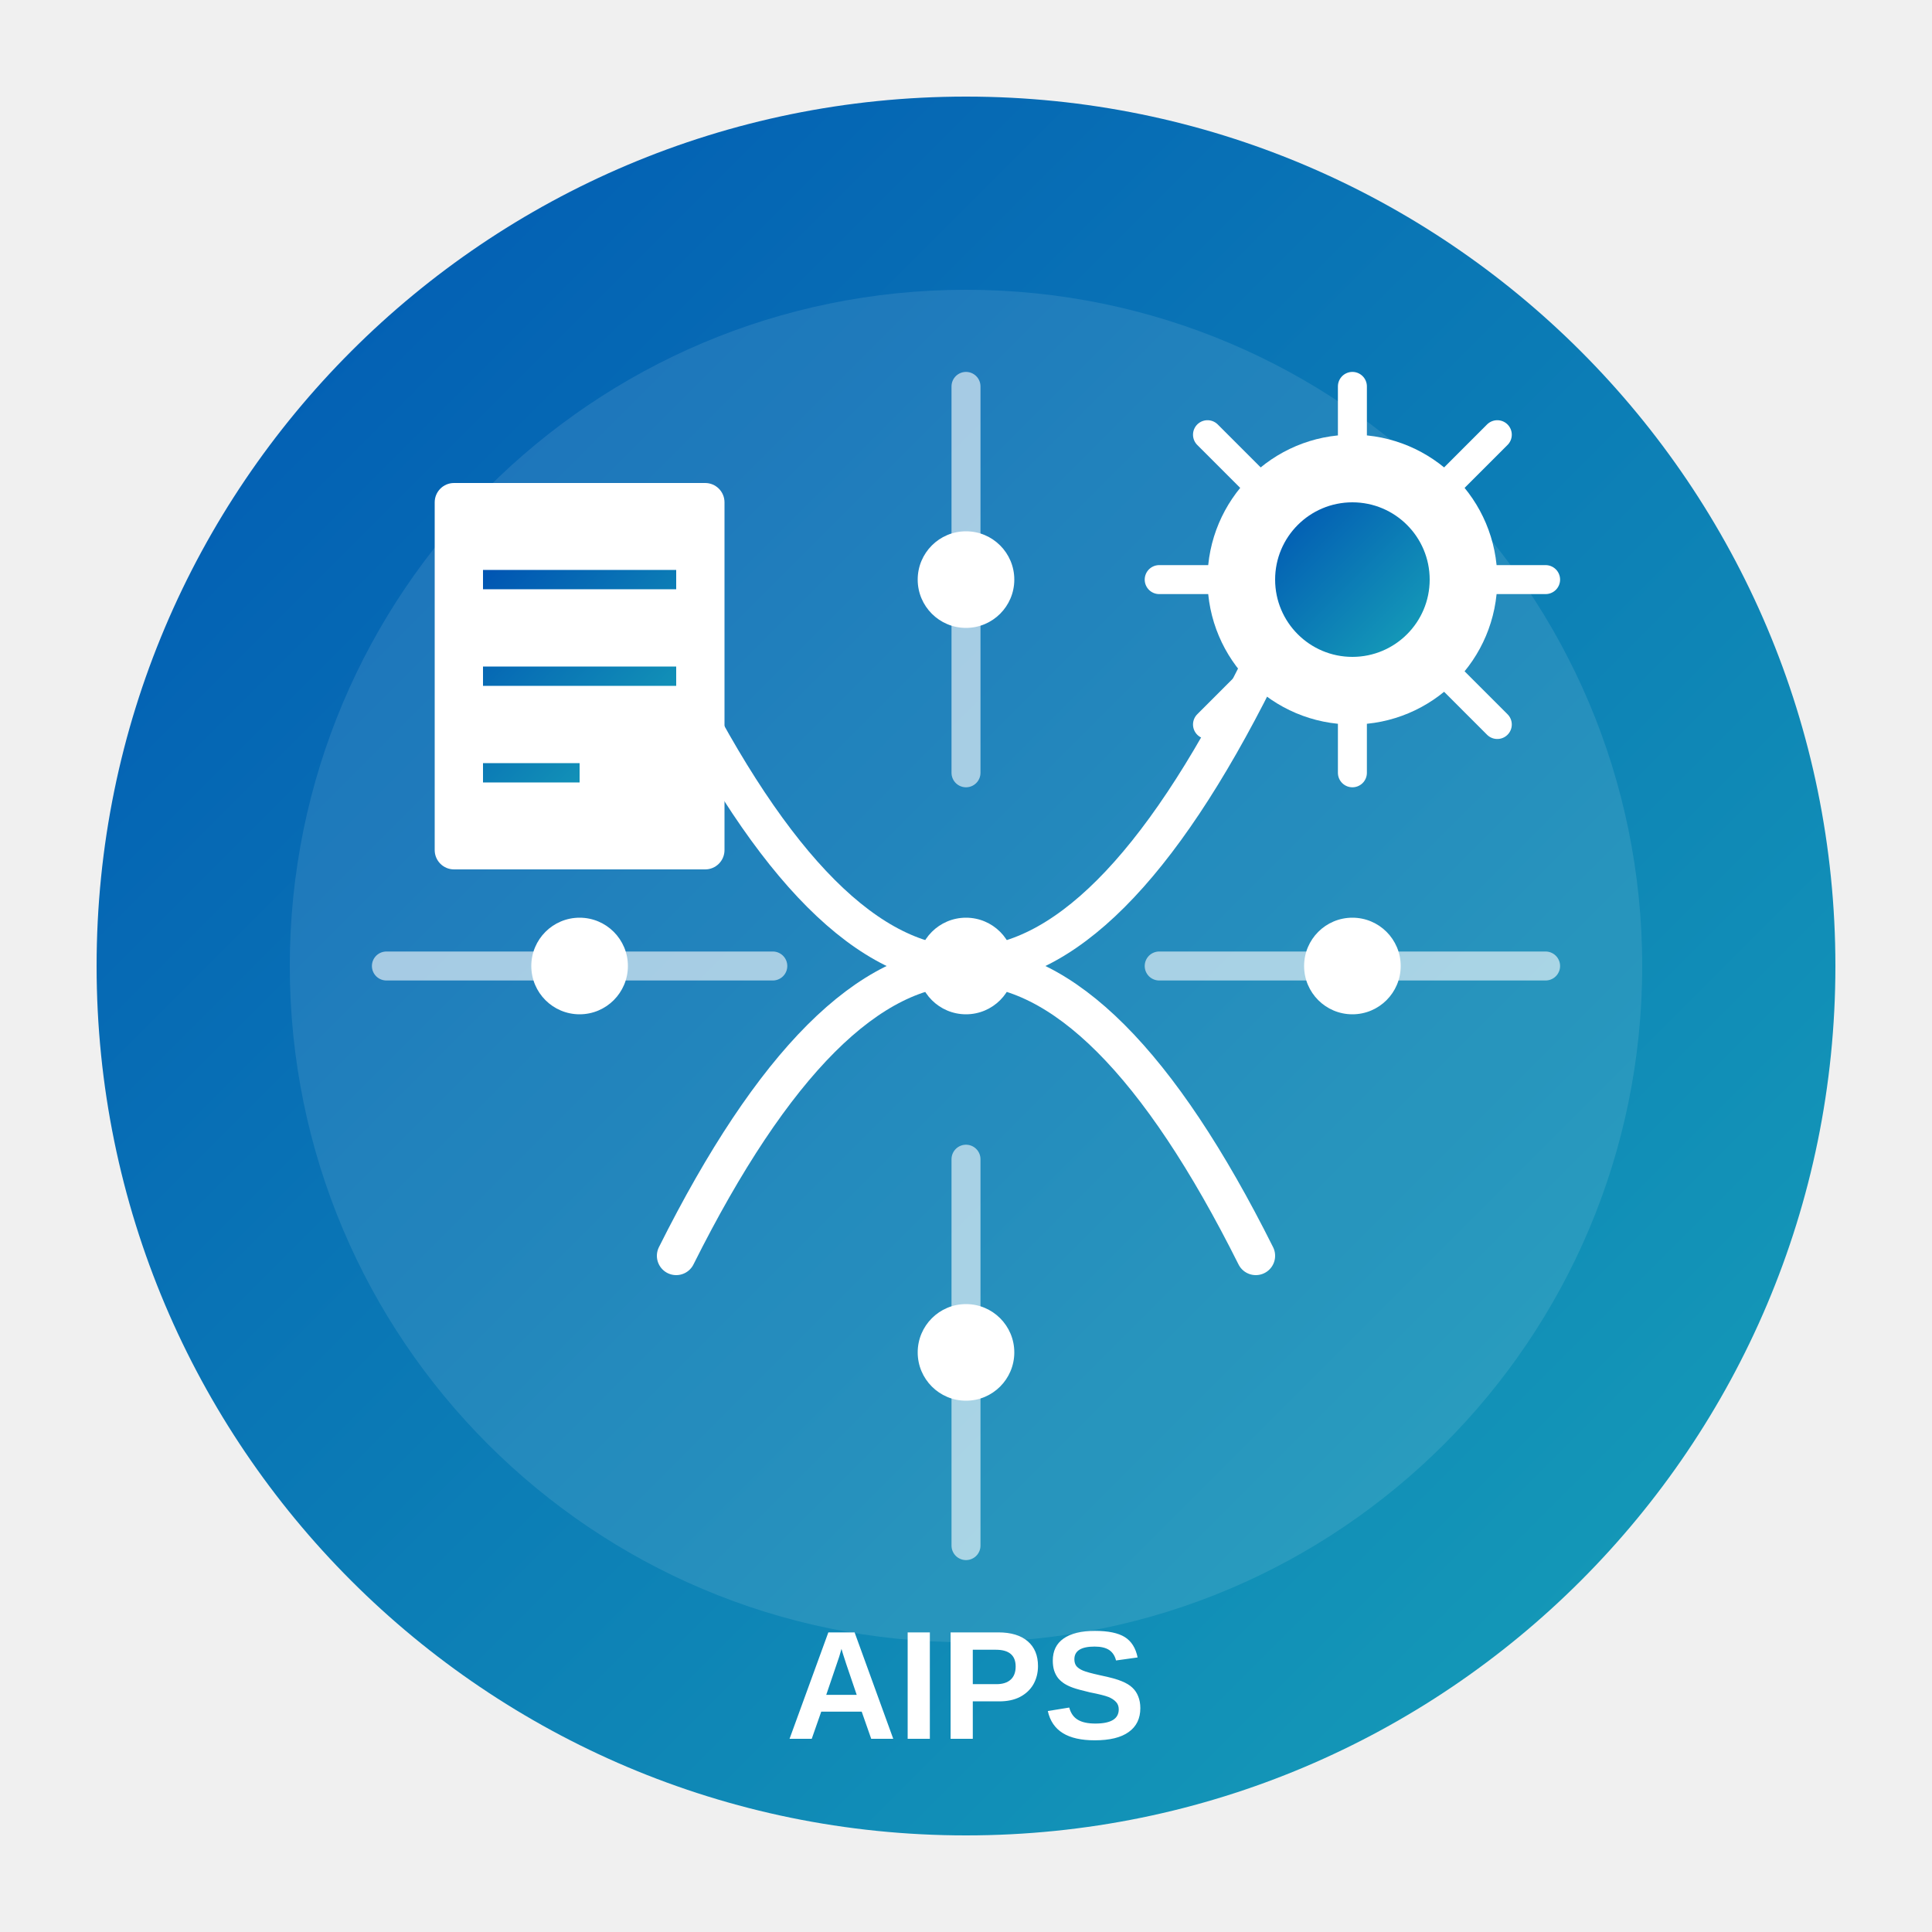
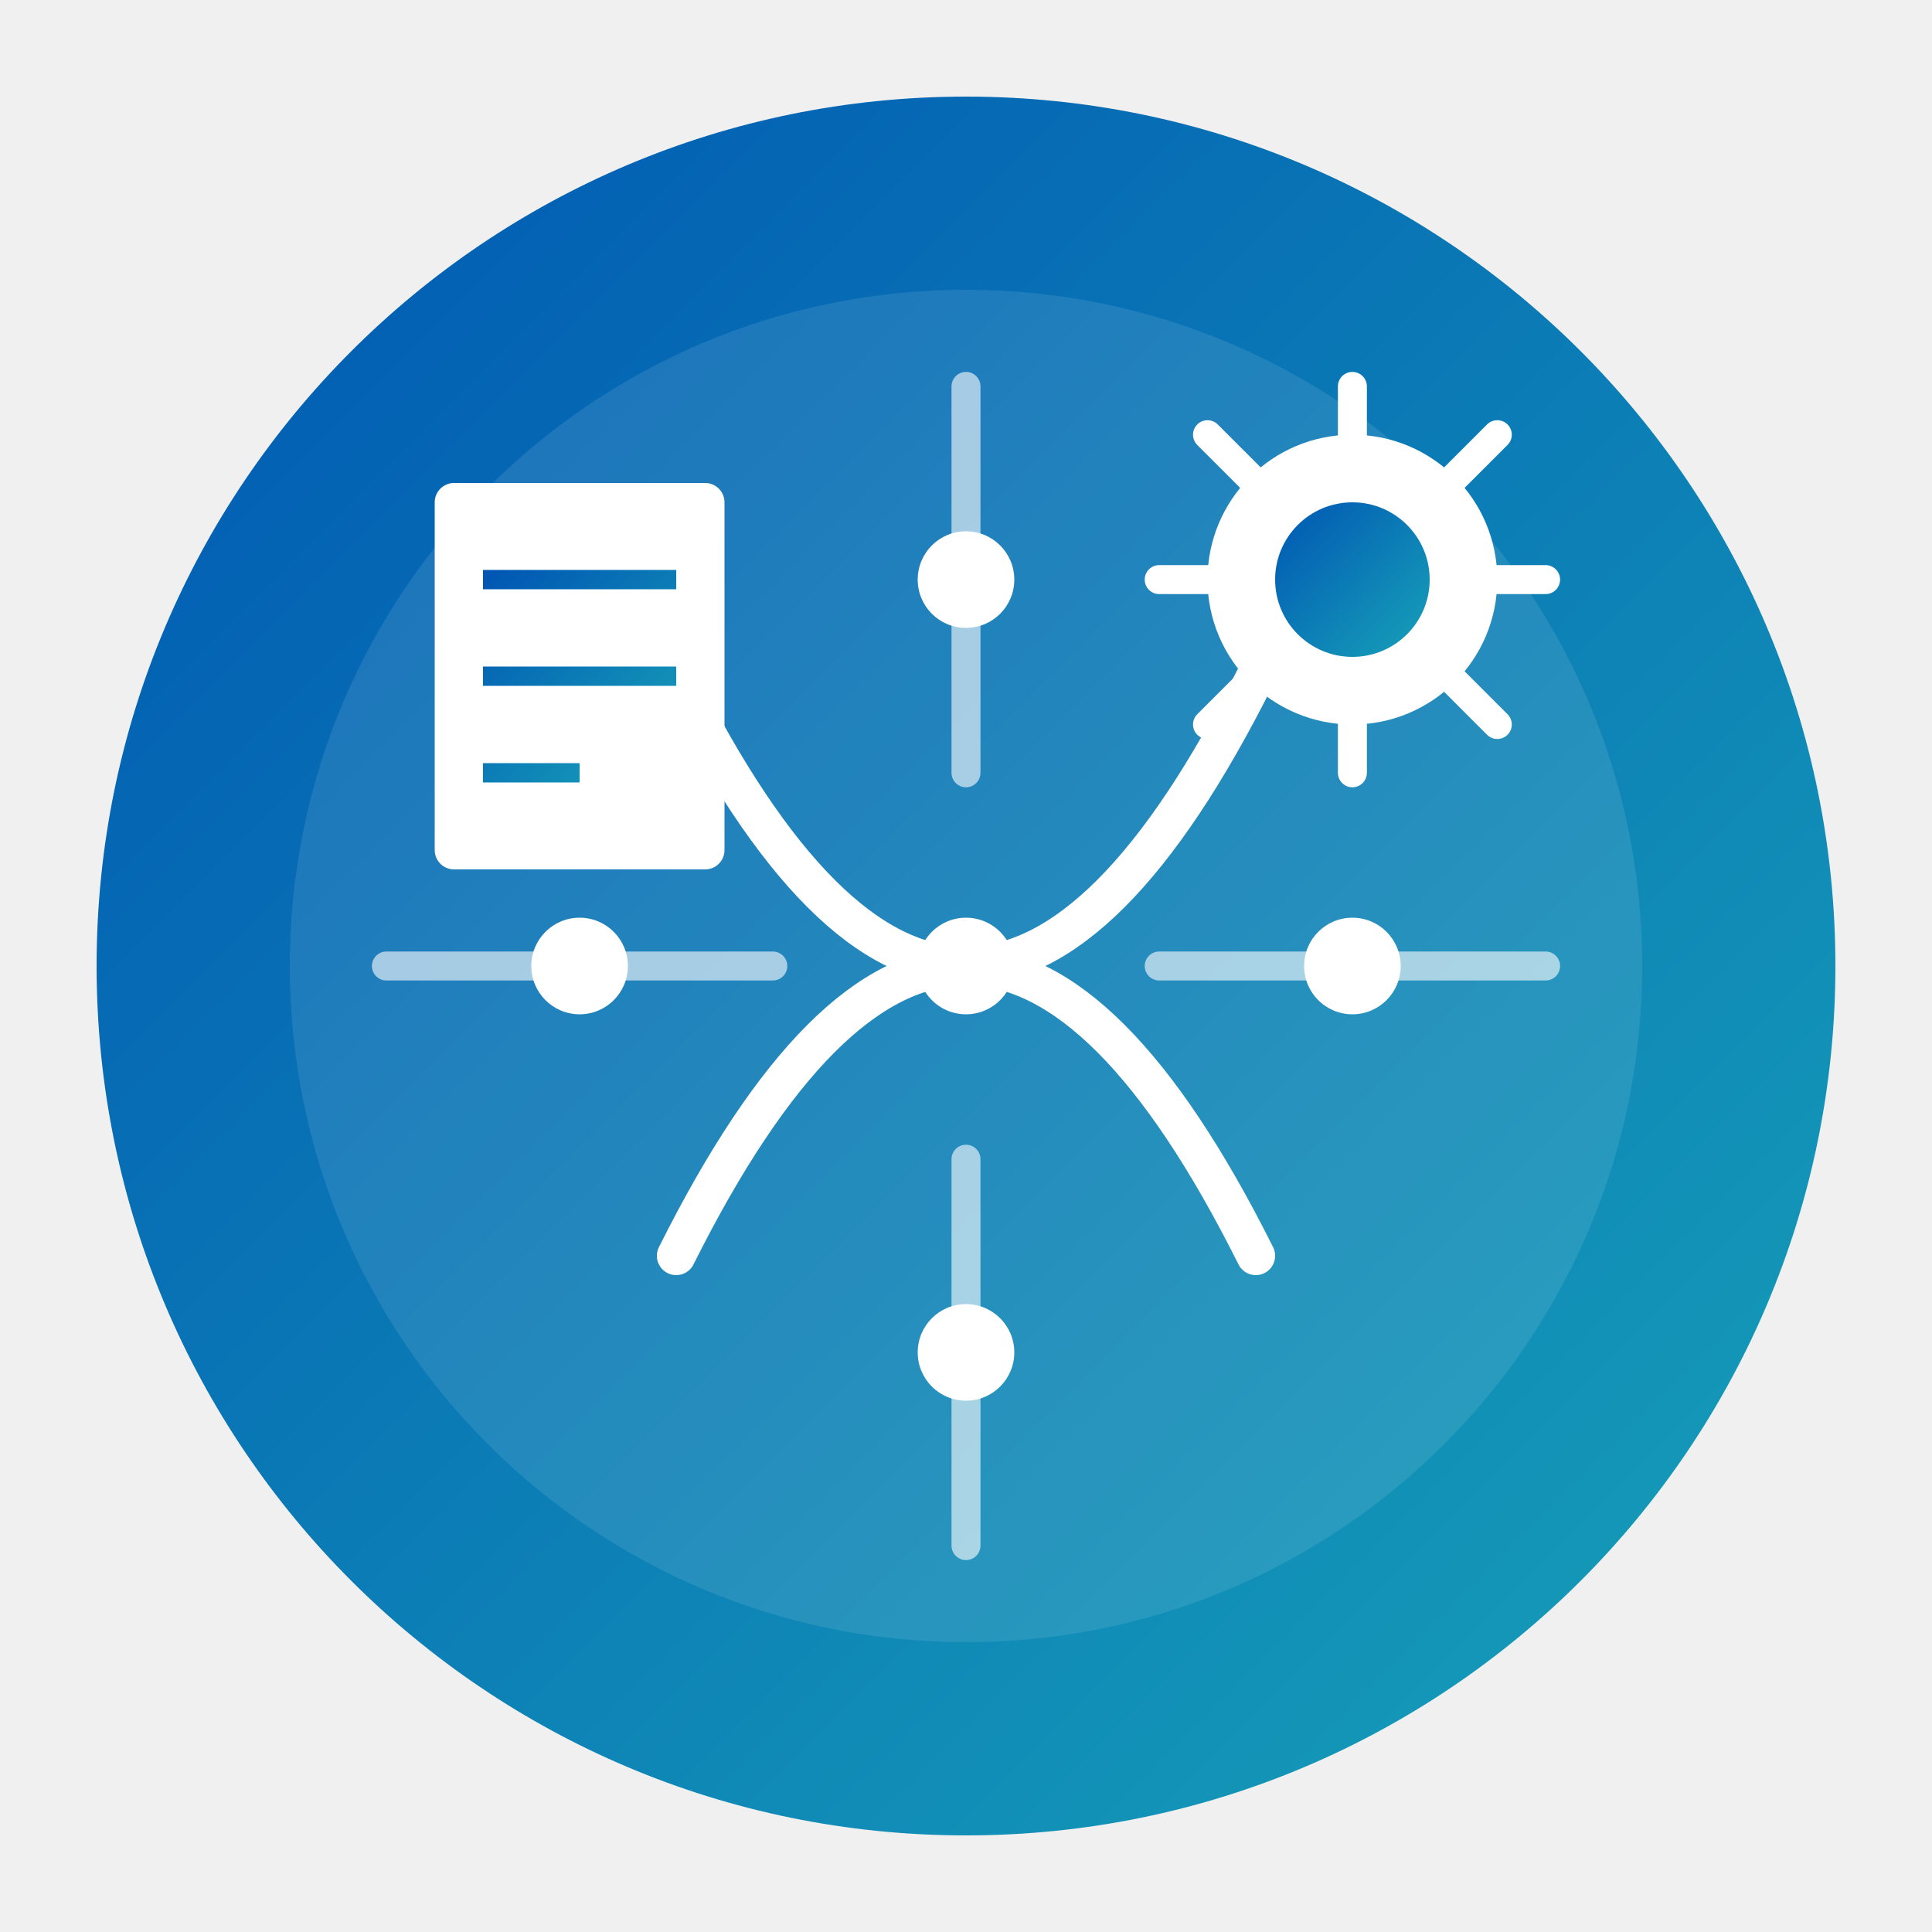
<svg xmlns="http://www.w3.org/2000/svg" width="200" height="200" viewBox="0 0 200 200">
  <defs>
-     <linearGradient id="gradient" x1="0%" y1="0%" x2="100%" y2="100%">
+     <linearGradient id="bgGradient" x1="0%" y1="0%" x2="100%" y2="100%">
      <stop offset="0%" stop-color="#0056b3" />
      <stop offset="100%" stop-color="#17a2b8" />
    </linearGradient>
  </defs>
-   <circle cx="100" cy="100" r="90" fill="url(#gradient)" />
+   <circle cx="100" cy="100" r="90" fill="url(#bgGradient)" />
  <circle cx="100" cy="100" r="70" fill="#ffffff" opacity="0.1" />
  <path d="M40,100 L80,100 M120,100 L160,100 M100,40 L100,80 M100,120 L100,160" stroke="#ffffff" stroke-width="3" stroke-linecap="round" opacity="0.6" />
  <circle cx="100" cy="100" r="5" fill="#ffffff" />
  <circle cx="60" cy="100" r="5" fill="#ffffff" />
  <circle cx="140" cy="100" r="5" fill="#ffffff" />
  <circle cx="100" cy="60" r="5" fill="#ffffff" />
  <circle cx="100" cy="140" r="5" fill="#ffffff" />
  <path d="M70,130 Q100,70 130,130" stroke="#ffffff" stroke-width="4" fill="none" stroke-linecap="round" />
  <path d="M70,70 Q100,130 130,70" stroke="#ffffff" stroke-width="4" fill="none" stroke-linecap="round" />
  <circle cx="140" cy="60" r="15" fill="#ffffff" />
-   <circle cx="140" cy="60" r="8" fill="url(#gradient)" />
+   <circle cx="140" cy="60" r="8" fill="url(#bgGradient)" />
  <path d="M140,40 L140,45 M140,75 L140,80 M120,60 L125,60 M155,60 L160,60 M125,45 L130,50 M150,70 L155,75 M125,75 L130,70 M150,50 L155,45" stroke="#ffffff" stroke-width="3" stroke-linecap="round" />
  <rect x="45" y="50" width="30" height="40" rx="2" fill="#ffffff" />
-   <path d="M50,60 L70,60 M50,70 L70,70 M50,80 L60,80" stroke="url(#gradient)" stroke-width="2" />
-   <text x="100" y="180" font-family="Arial, sans-serif" font-size="16" font-weight="bold" text-anchor="middle" fill="#ffffff">AIPS</text>
+   <path d="M50,60 L70,60 M50,70 L70,70 M50,80 L60,80" stroke="url(#bgGradient)" stroke-width="2" />
</svg>
